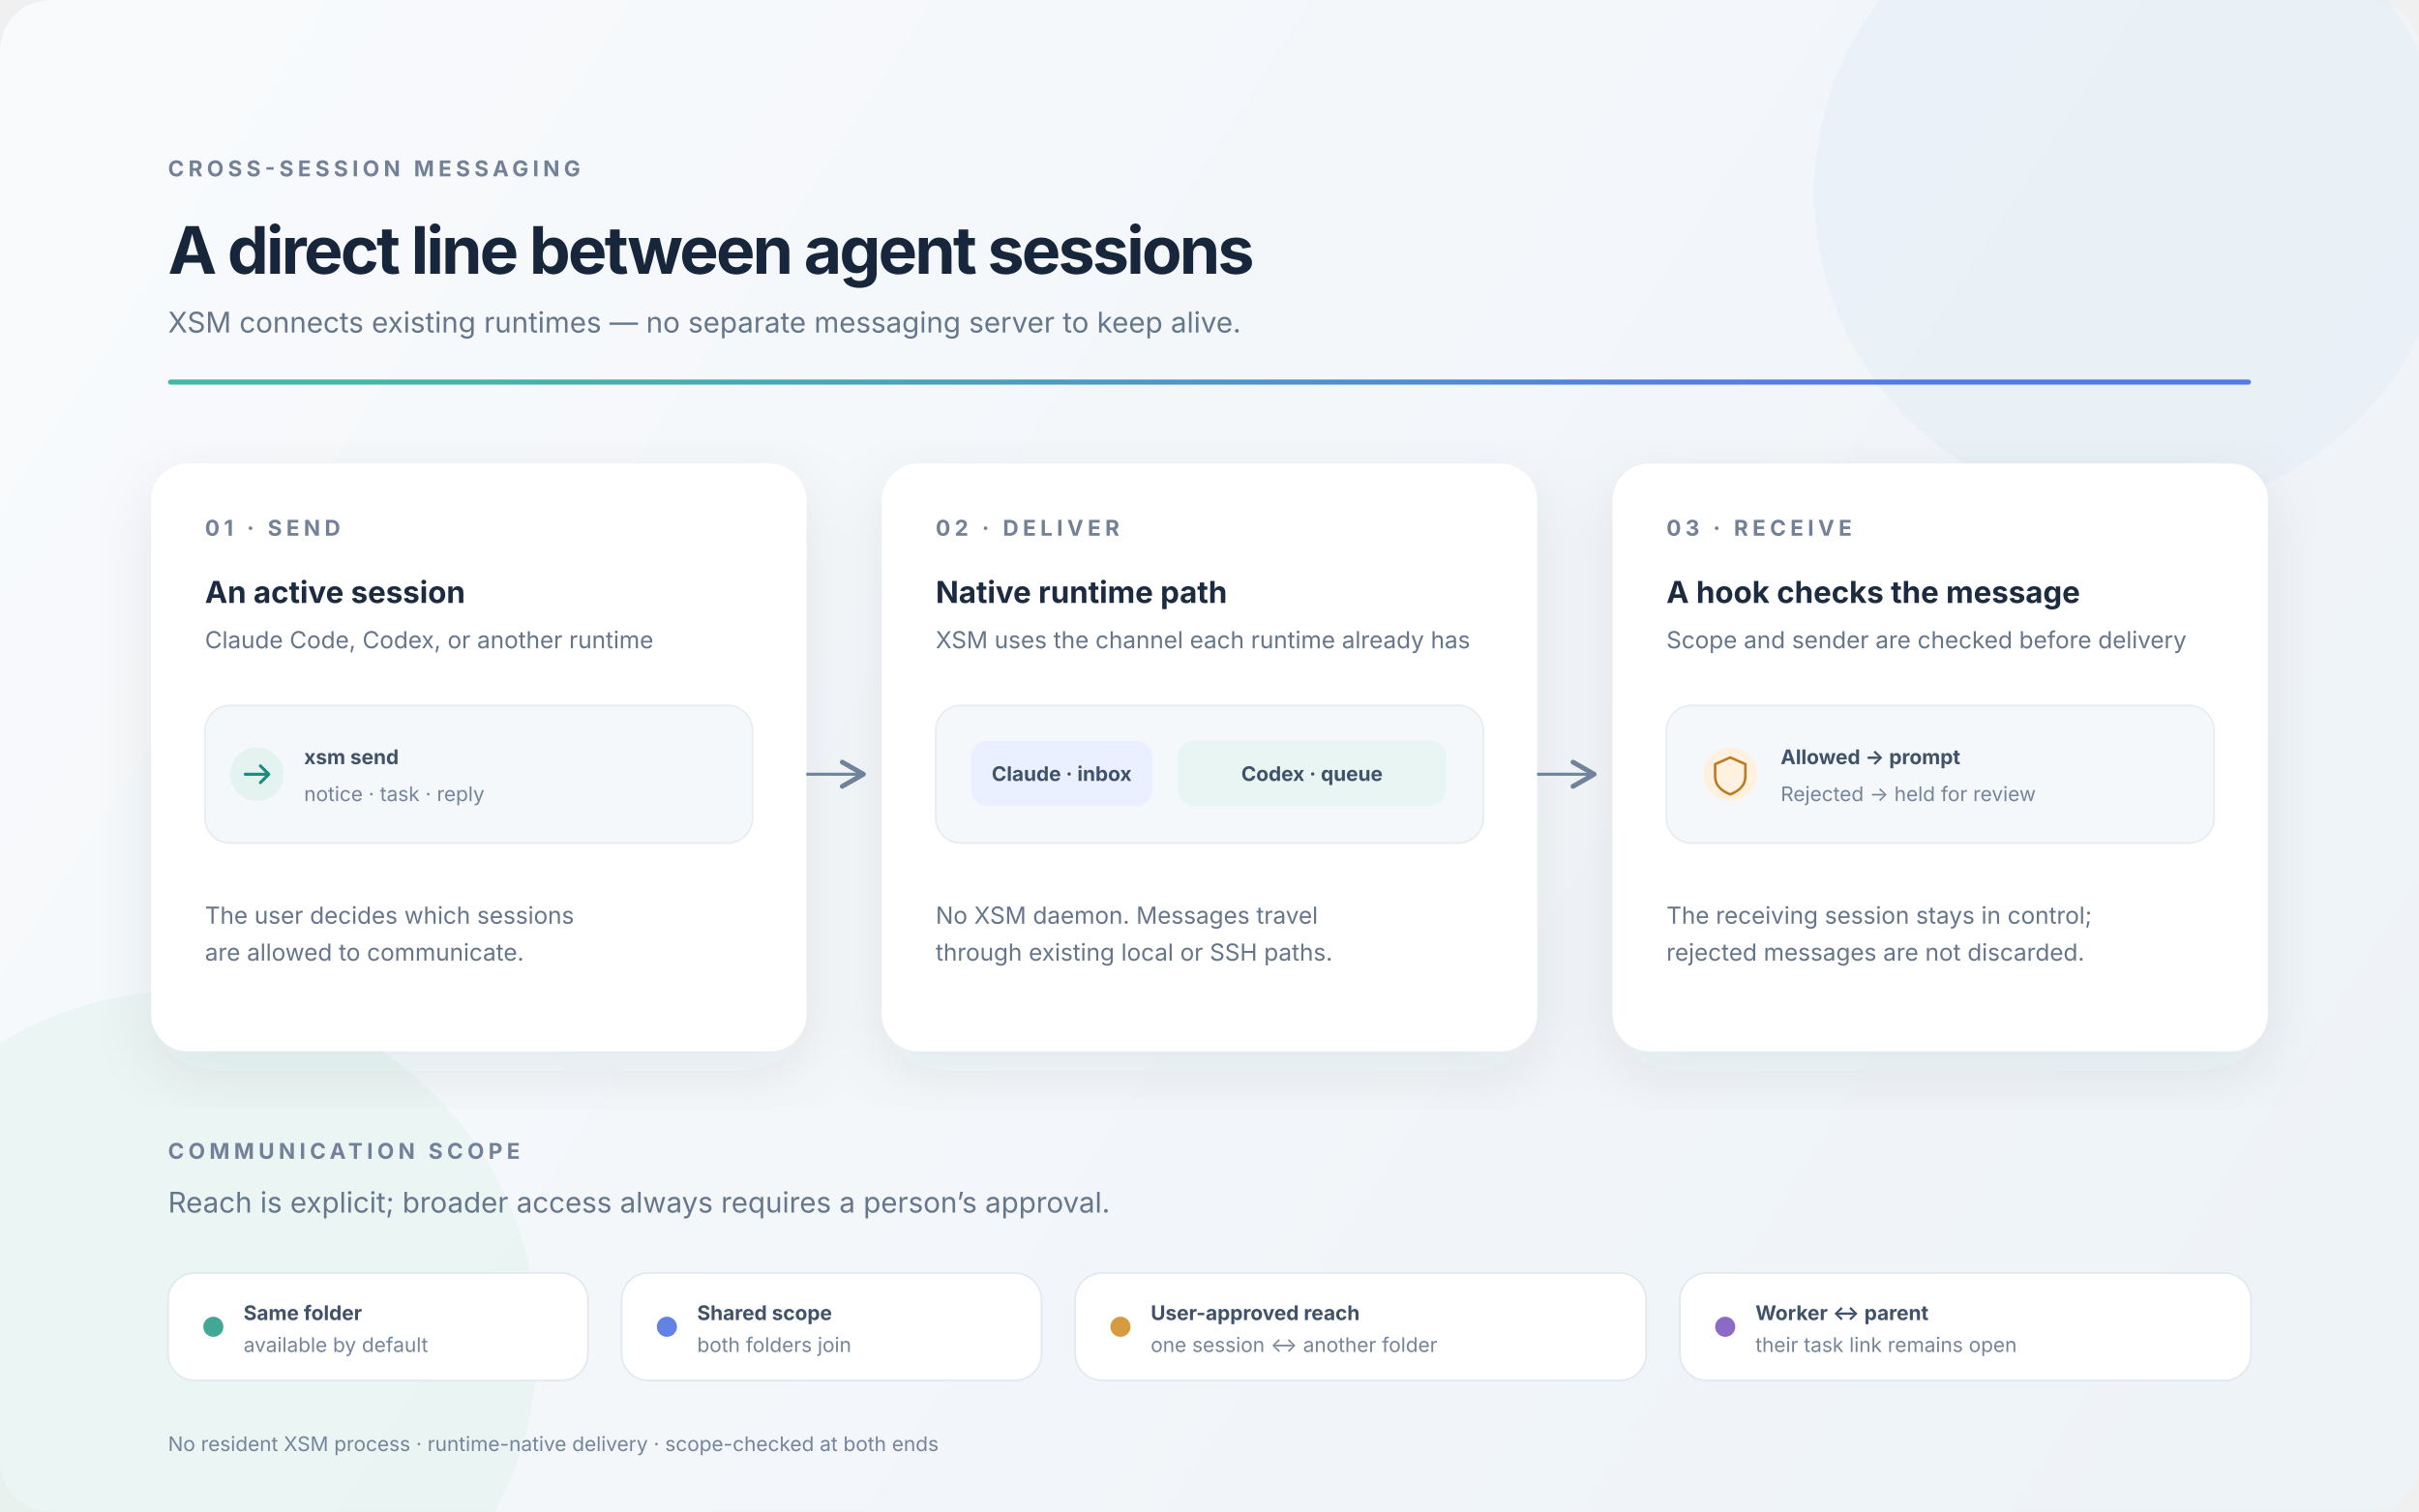
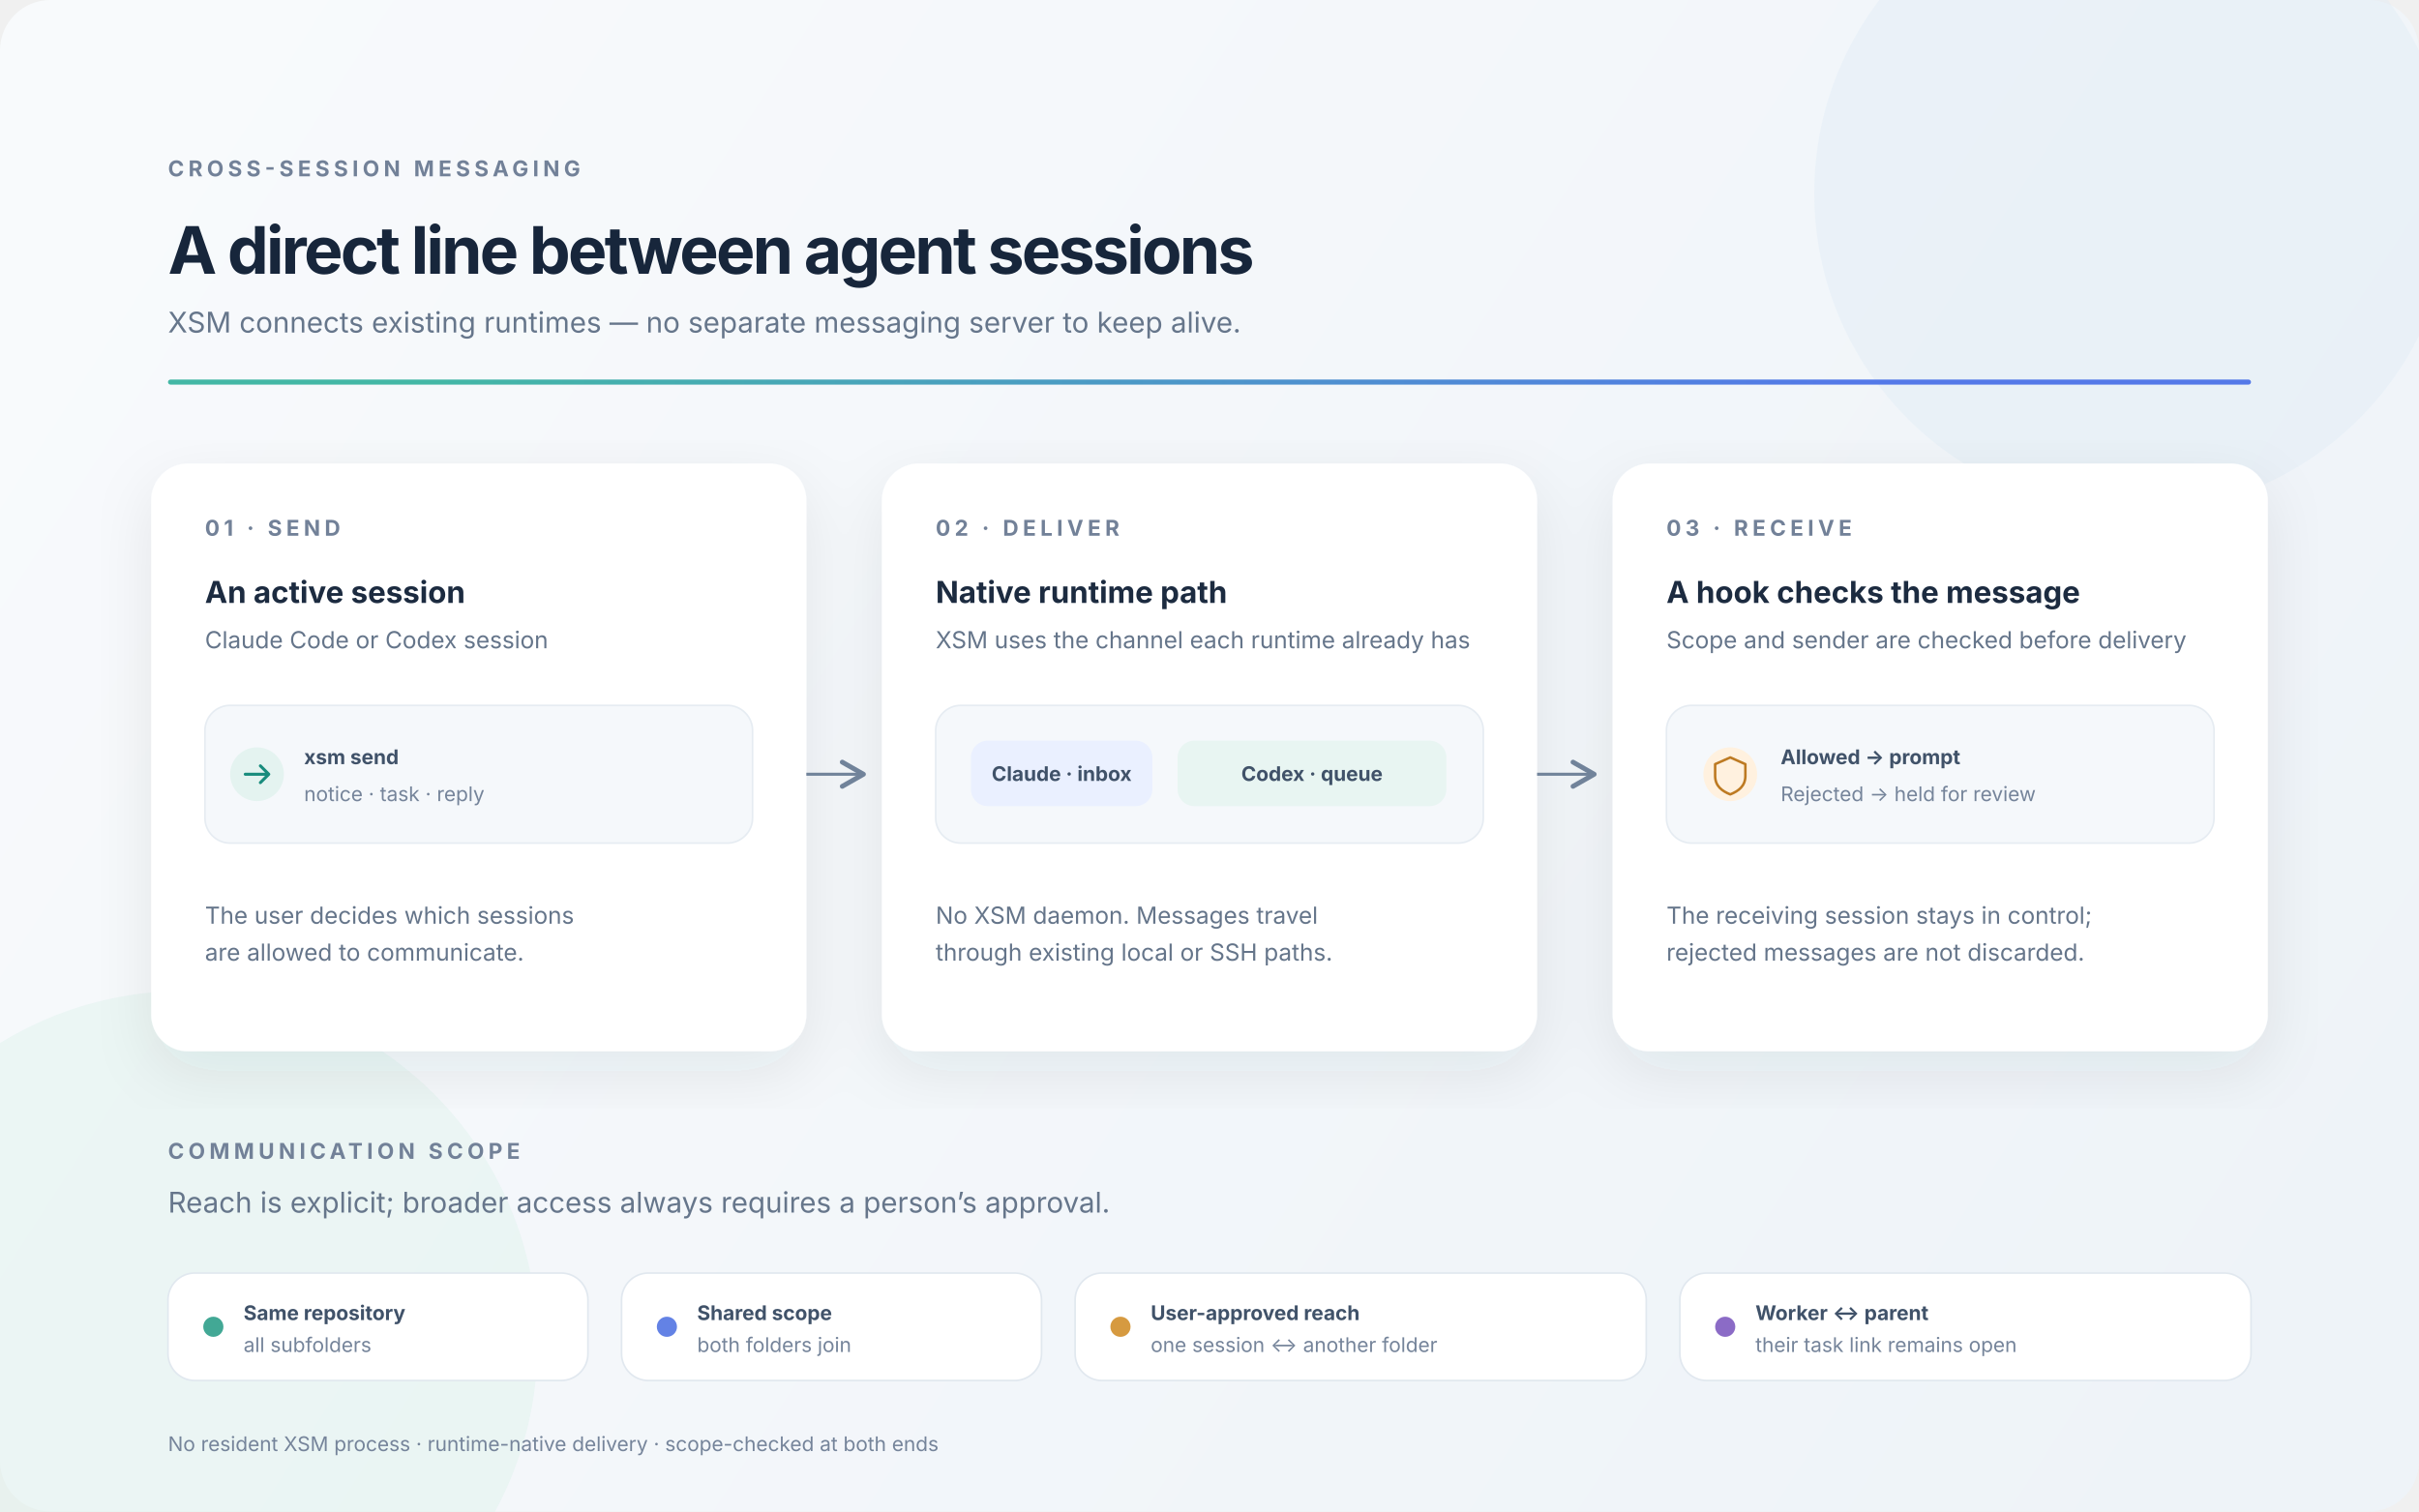
<svg xmlns="http://www.w3.org/2000/svg" width="1440" height="900" viewBox="0 0 1440 900" fill="none">
  <defs>
    <linearGradient id="bg" x1="80" y1="40" x2="1350" y2="860" gradientUnits="userSpaceOnUse">
      <stop stop-color="#F8FAFC" />
      <stop offset="1" stop-color="#EEF3F8" />
    </linearGradient>
    <linearGradient id="accent" x1="260" y1="0" x2="1100" y2="0" gradientUnits="userSpaceOnUse">
      <stop stop-color="#43B7A5" />
      <stop offset="1" stop-color="#5479E8" />
    </linearGradient>
    <filter id="shadow" x="60" y="250" width="1320" height="410" color-interpolation-filters="sRGB" filterUnits="userSpaceOnUse">
      <feDropShadow dx="0" dy="12" stdDeviation="18" flood-color="#24364B" flood-opacity=".08" />
    </filter>
    <marker id="arrow" markerWidth="10" markerHeight="10" refX="8" refY="5" orient="auto">
      <path d="M1 1L8 5L1 9" stroke="#71839A" stroke-width="1.6" stroke-linecap="round" stroke-linejoin="round" />
    </marker>
    <style>text{font-family:Inter,ui-sans-serif,system-ui,-apple-system,BlinkMacSystemFont,"Segoe UI",sans-serif}.eyebrow{font-size:13px;font-weight:700;letter-spacing:2.5px;fill:#728198}.title{font-size:39px;font-weight:700;letter-spacing:-1.5px;fill:#17263B}.subtitle{font-size:17px;fill:#66768B}.card-title{font-size:18px;font-weight:650;fill:#1C2B40}.body{font-size:14px;fill:#65758A}.small{font-size:12px;fill:#75849A}.label{font-size:12px;font-weight:650;fill:#405269}</style>
  </defs>
  <rect width="1440" height="900" rx="30" fill="url(#bg)" />
  <circle cx="1270" cy="115" r="190" fill="#DCEAF5" opacity=".38" />
  <circle cx="110" cy="800" r="210" fill="#DDF1EC" opacity=".45" />
  <text x="100" y="105" class="eyebrow">CROSS-SESSION MESSAGING</text>
  <text x="100" y="163" class="title">A direct line between agent sessions</text>
  <text x="100" y="198" class="subtitle">XSM connects existing runtimes — no separate messaging server to keep alive.</text>
  <rect x="100" y="226" width="1240" height="3" rx="1.5" fill="url(#accent)" />
  <g filter="url(#shadow)">
    <rect x="90" y="276" width="390" height="350" rx="22" fill="#FFF" />
    <rect x="525" y="276" width="390" height="350" rx="22" fill="#FFF" />
    <rect x="960" y="276" width="390" height="350" rx="22" fill="#FFF" />
  </g>
  <text x="122" y="319" class="eyebrow">01 · SEND</text>
  <text x="122" y="359" class="card-title">An active session</text>
-   <text x="122" y="386" class="body">Claude Code, Codex, or another runtime</text>
+   <text x="122" y="386" class="body">Claude Code or Codex session</text>
  <rect x="122" y="420" width="326" height="82" rx="15" fill="#F5F8FB" stroke="#E6ECF2" />
  <circle cx="153" cy="461" r="16" fill="#E4F3F0" />
  <path d="M146 461h14m-5-5 5 5-5 5" stroke="#198C7D" stroke-width="1.8" stroke-linecap="round" stroke-linejoin="round" />
  <text x="181" y="455" class="label">xsm send</text>
  <text x="181" y="477" class="small">notice · task · reply</text>
  <text x="122" y="550" class="body">The user decides which sessions</text>
  <text x="122" y="572" class="body">are allowed to communicate.</text>
  <text x="557" y="319" class="eyebrow">02 · DELIVER</text>
  <text x="557" y="359" class="card-title">Native runtime path</text>
  <text x="557" y="386" class="body">XSM uses the channel each runtime already has</text>
  <rect x="557" y="420" width="326" height="82" rx="15" fill="#F5F8FB" stroke="#E6ECF2" />
  <rect x="578" y="441" width="108" height="39" rx="10" fill="#EAF0FF" />
  <text x="632" y="465" text-anchor="middle" class="label" fill="#4664C7">Claude · inbox</text>
  <rect x="701" y="441" width="160" height="39" rx="10" fill="#E8F5F2" />
  <text x="781" y="465" text-anchor="middle" class="label" fill="#268678">Codex · queue</text>
  <text x="557" y="550" class="body">No XSM daemon. Messages travel</text>
  <text x="557" y="572" class="body">through existing local or SSH paths.</text>
  <text x="992" y="319" class="eyebrow">03 · RECEIVE</text>
  <text x="992" y="359" class="card-title">A hook checks the message</text>
  <text x="992" y="386" class="body">Scope and sender are checked before delivery</text>
  <rect x="992" y="420" width="326" height="82" rx="15" fill="#F5F8FB" stroke="#E6ECF2" />
  <circle cx="1030" cy="461" r="16" fill="#FFF1DF" />
  <path d="M1030 451l9 4v7c0 6-4 9-9 11-5-2-9-5-9-11v-7l9-4z" stroke="#BD7A22" stroke-width="1.5" stroke-linejoin="round" />
  <text x="1060" y="455" class="label">Allowed → prompt</text>
  <text x="1060" y="477" class="small">Rejected → held for review</text>
  <text x="992" y="550" class="body">The receiving session stays in control;</text>
  <text x="992" y="572" class="body">rejected messages are not discarded.</text>
  <path d="M480 461H514" stroke="#71839A" stroke-width="1.8" marker-end="url(#arrow)" />
  <path d="M915 461H949" stroke="#71839A" stroke-width="1.8" marker-end="url(#arrow)" />
  <text x="100" y="690" class="eyebrow">COMMUNICATION SCOPE</text>
  <text x="100" y="722" class="subtitle">Reach is explicit; broader access always requires a person’s approval.</text>
  <rect x="100" y="758" width="250" height="64" rx="16" fill="#FFF" stroke="#E1E8EF" />
  <circle cx="127" cy="790" r="6" fill="#42A895" />
-   <text x="145" y="786" class="label">Same folder</text>
-   <text x="145" y="805" class="small">available by default</text>
+   <text x="145" y="786" class="label">Same repository</text>
+   <text x="145" y="805" class="small">all subfolders</text>
  <rect x="370" y="758" width="250" height="64" rx="16" fill="#FFF" stroke="#E1E8EF" />
  <circle cx="397" cy="790" r="6" fill="#6382E5" />
  <text x="415" y="786" class="label">Shared scope</text>
  <text x="415" y="805" class="small">both folders join</text>
  <rect x="640" y="758" width="340" height="64" rx="16" fill="#FFF" stroke="#E1E8EF" />
  <circle cx="667" cy="790" r="6" fill="#D69A40" />
  <text x="685" y="786" class="label">User-approved reach</text>
  <text x="685" y="805" class="small">one session ↔ another folder</text>
  <rect x="1000" y="758" width="340" height="64" rx="16" fill="#FFF" stroke="#E1E8EF" />
  <circle cx="1027" cy="790" r="6" fill="#8B6BC6" />
  <text x="1045" y="786" class="label">Worker ↔ parent</text>
  <text x="1045" y="805" class="small">their task link remains open</text>
  <text x="100" y="864" class="small">No resident XSM process · runtime-native delivery · scope-checked at both ends</text>
</svg>
